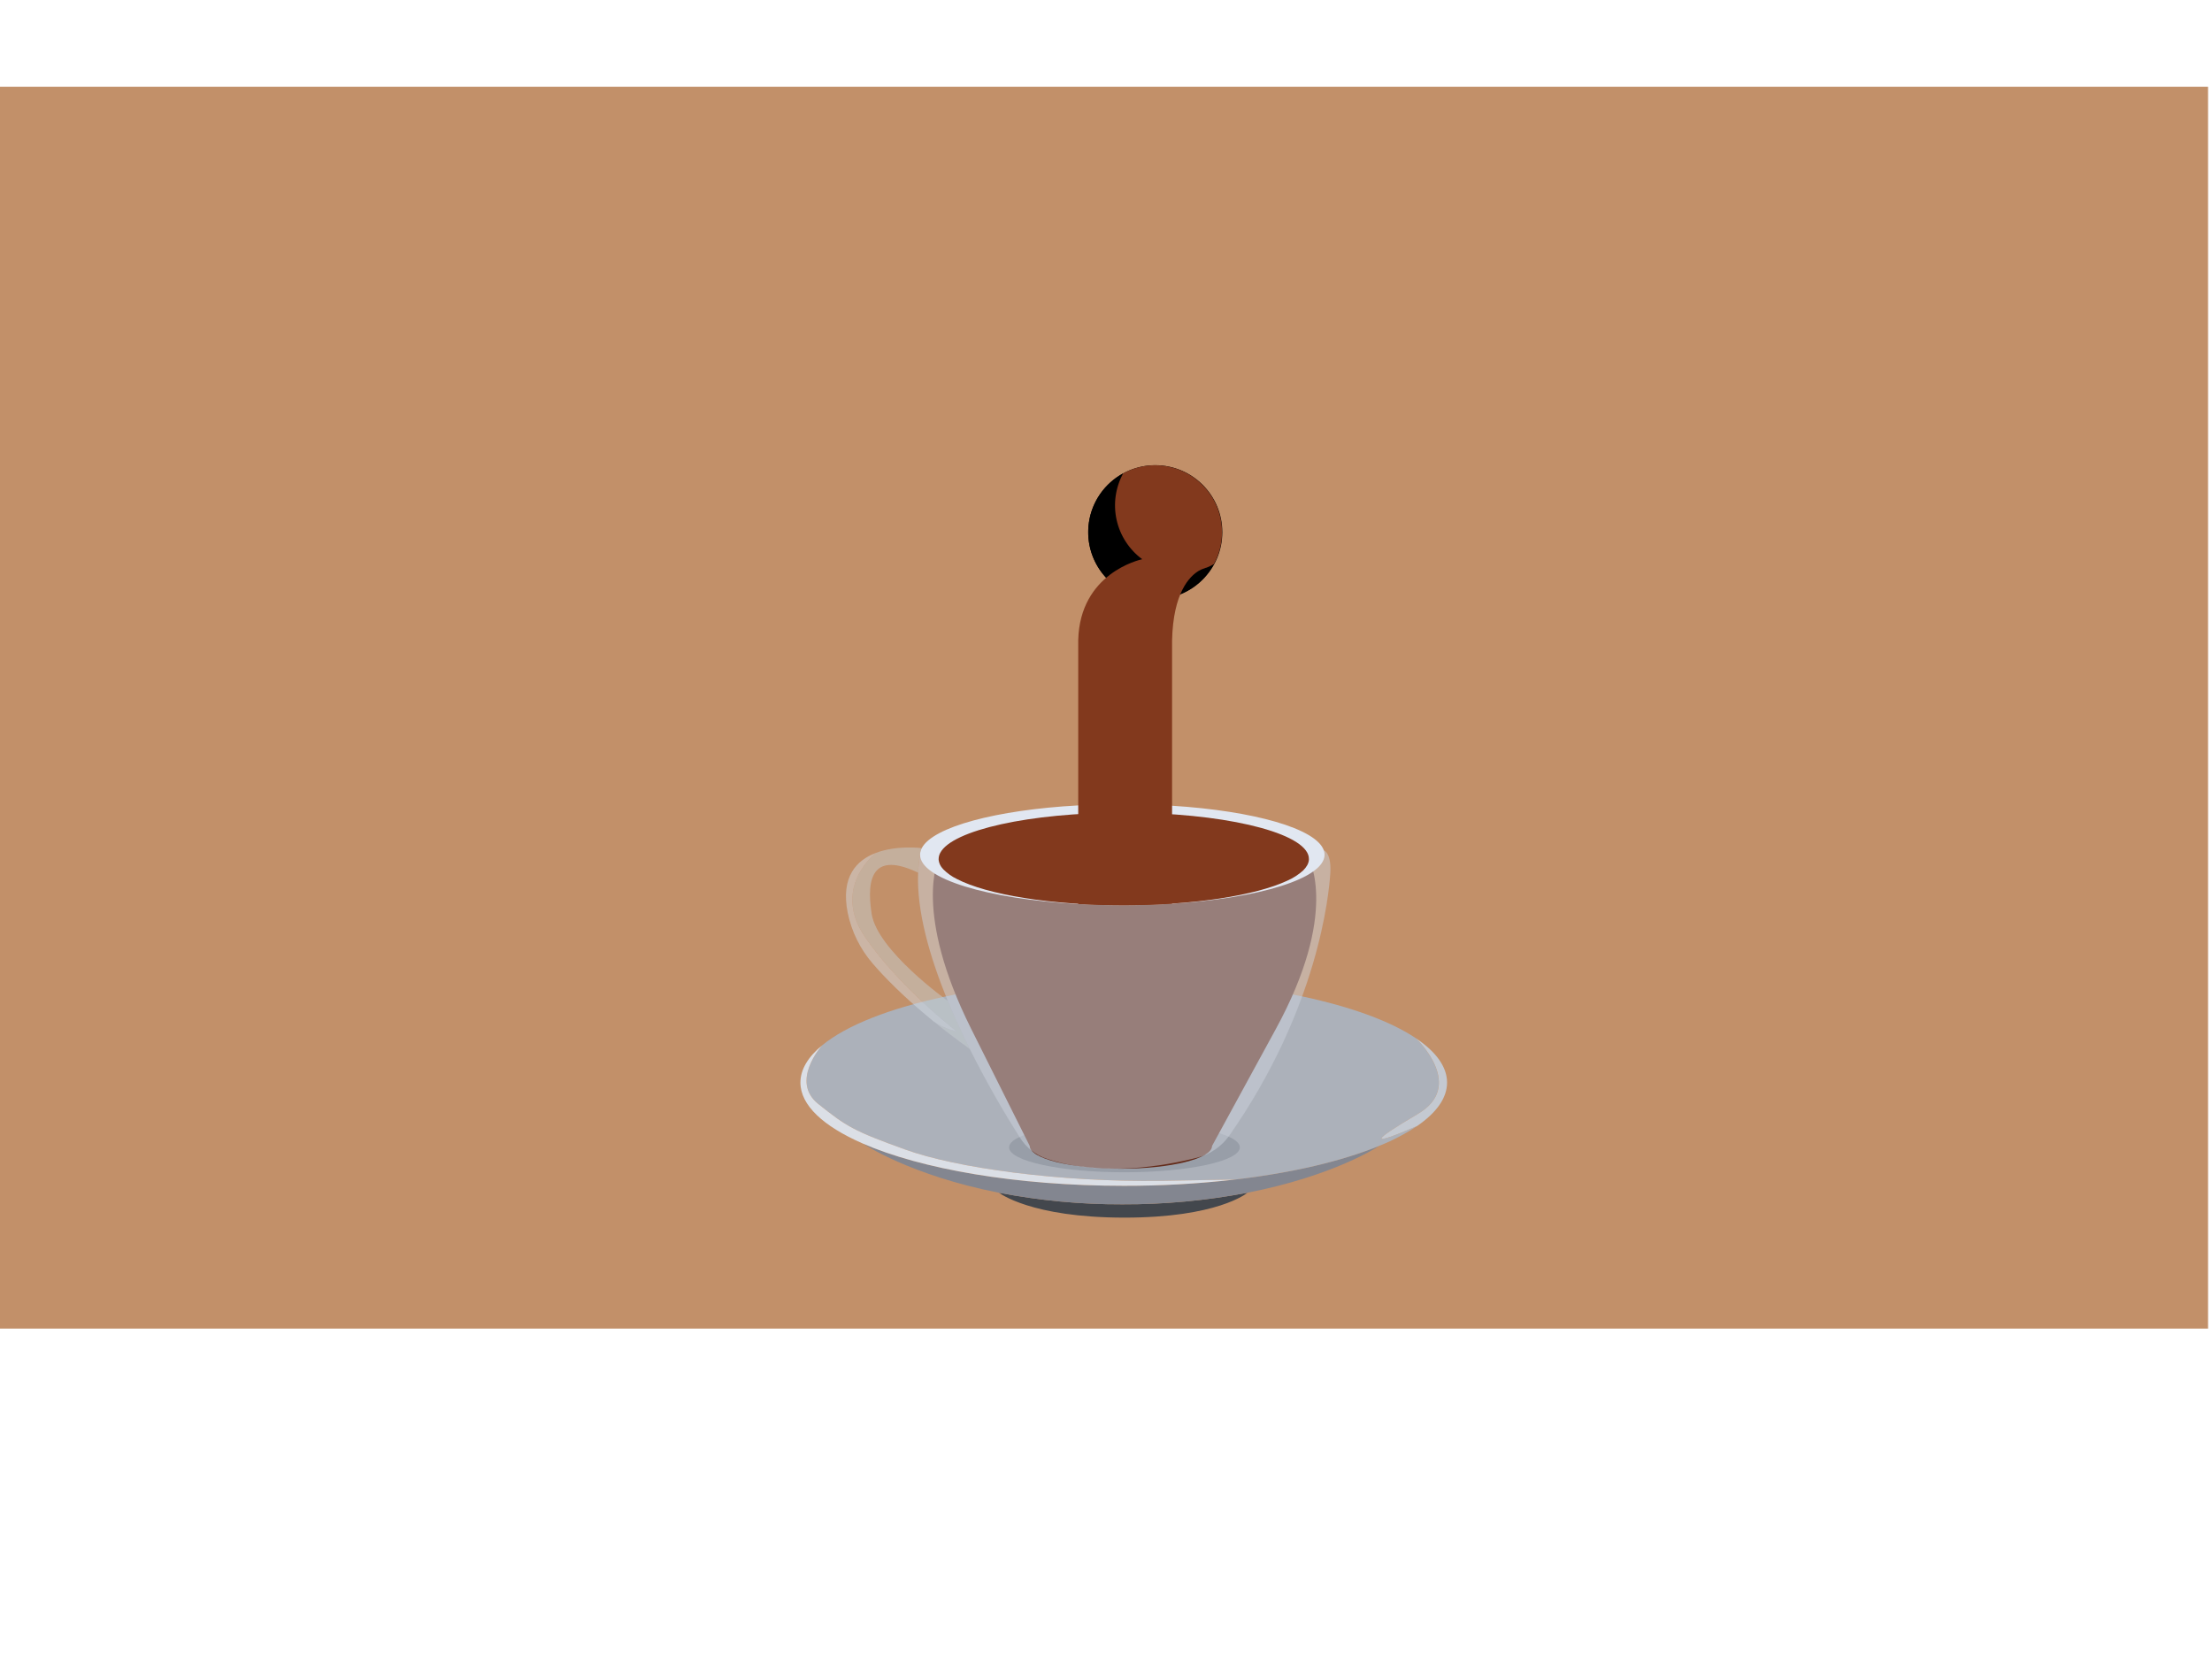
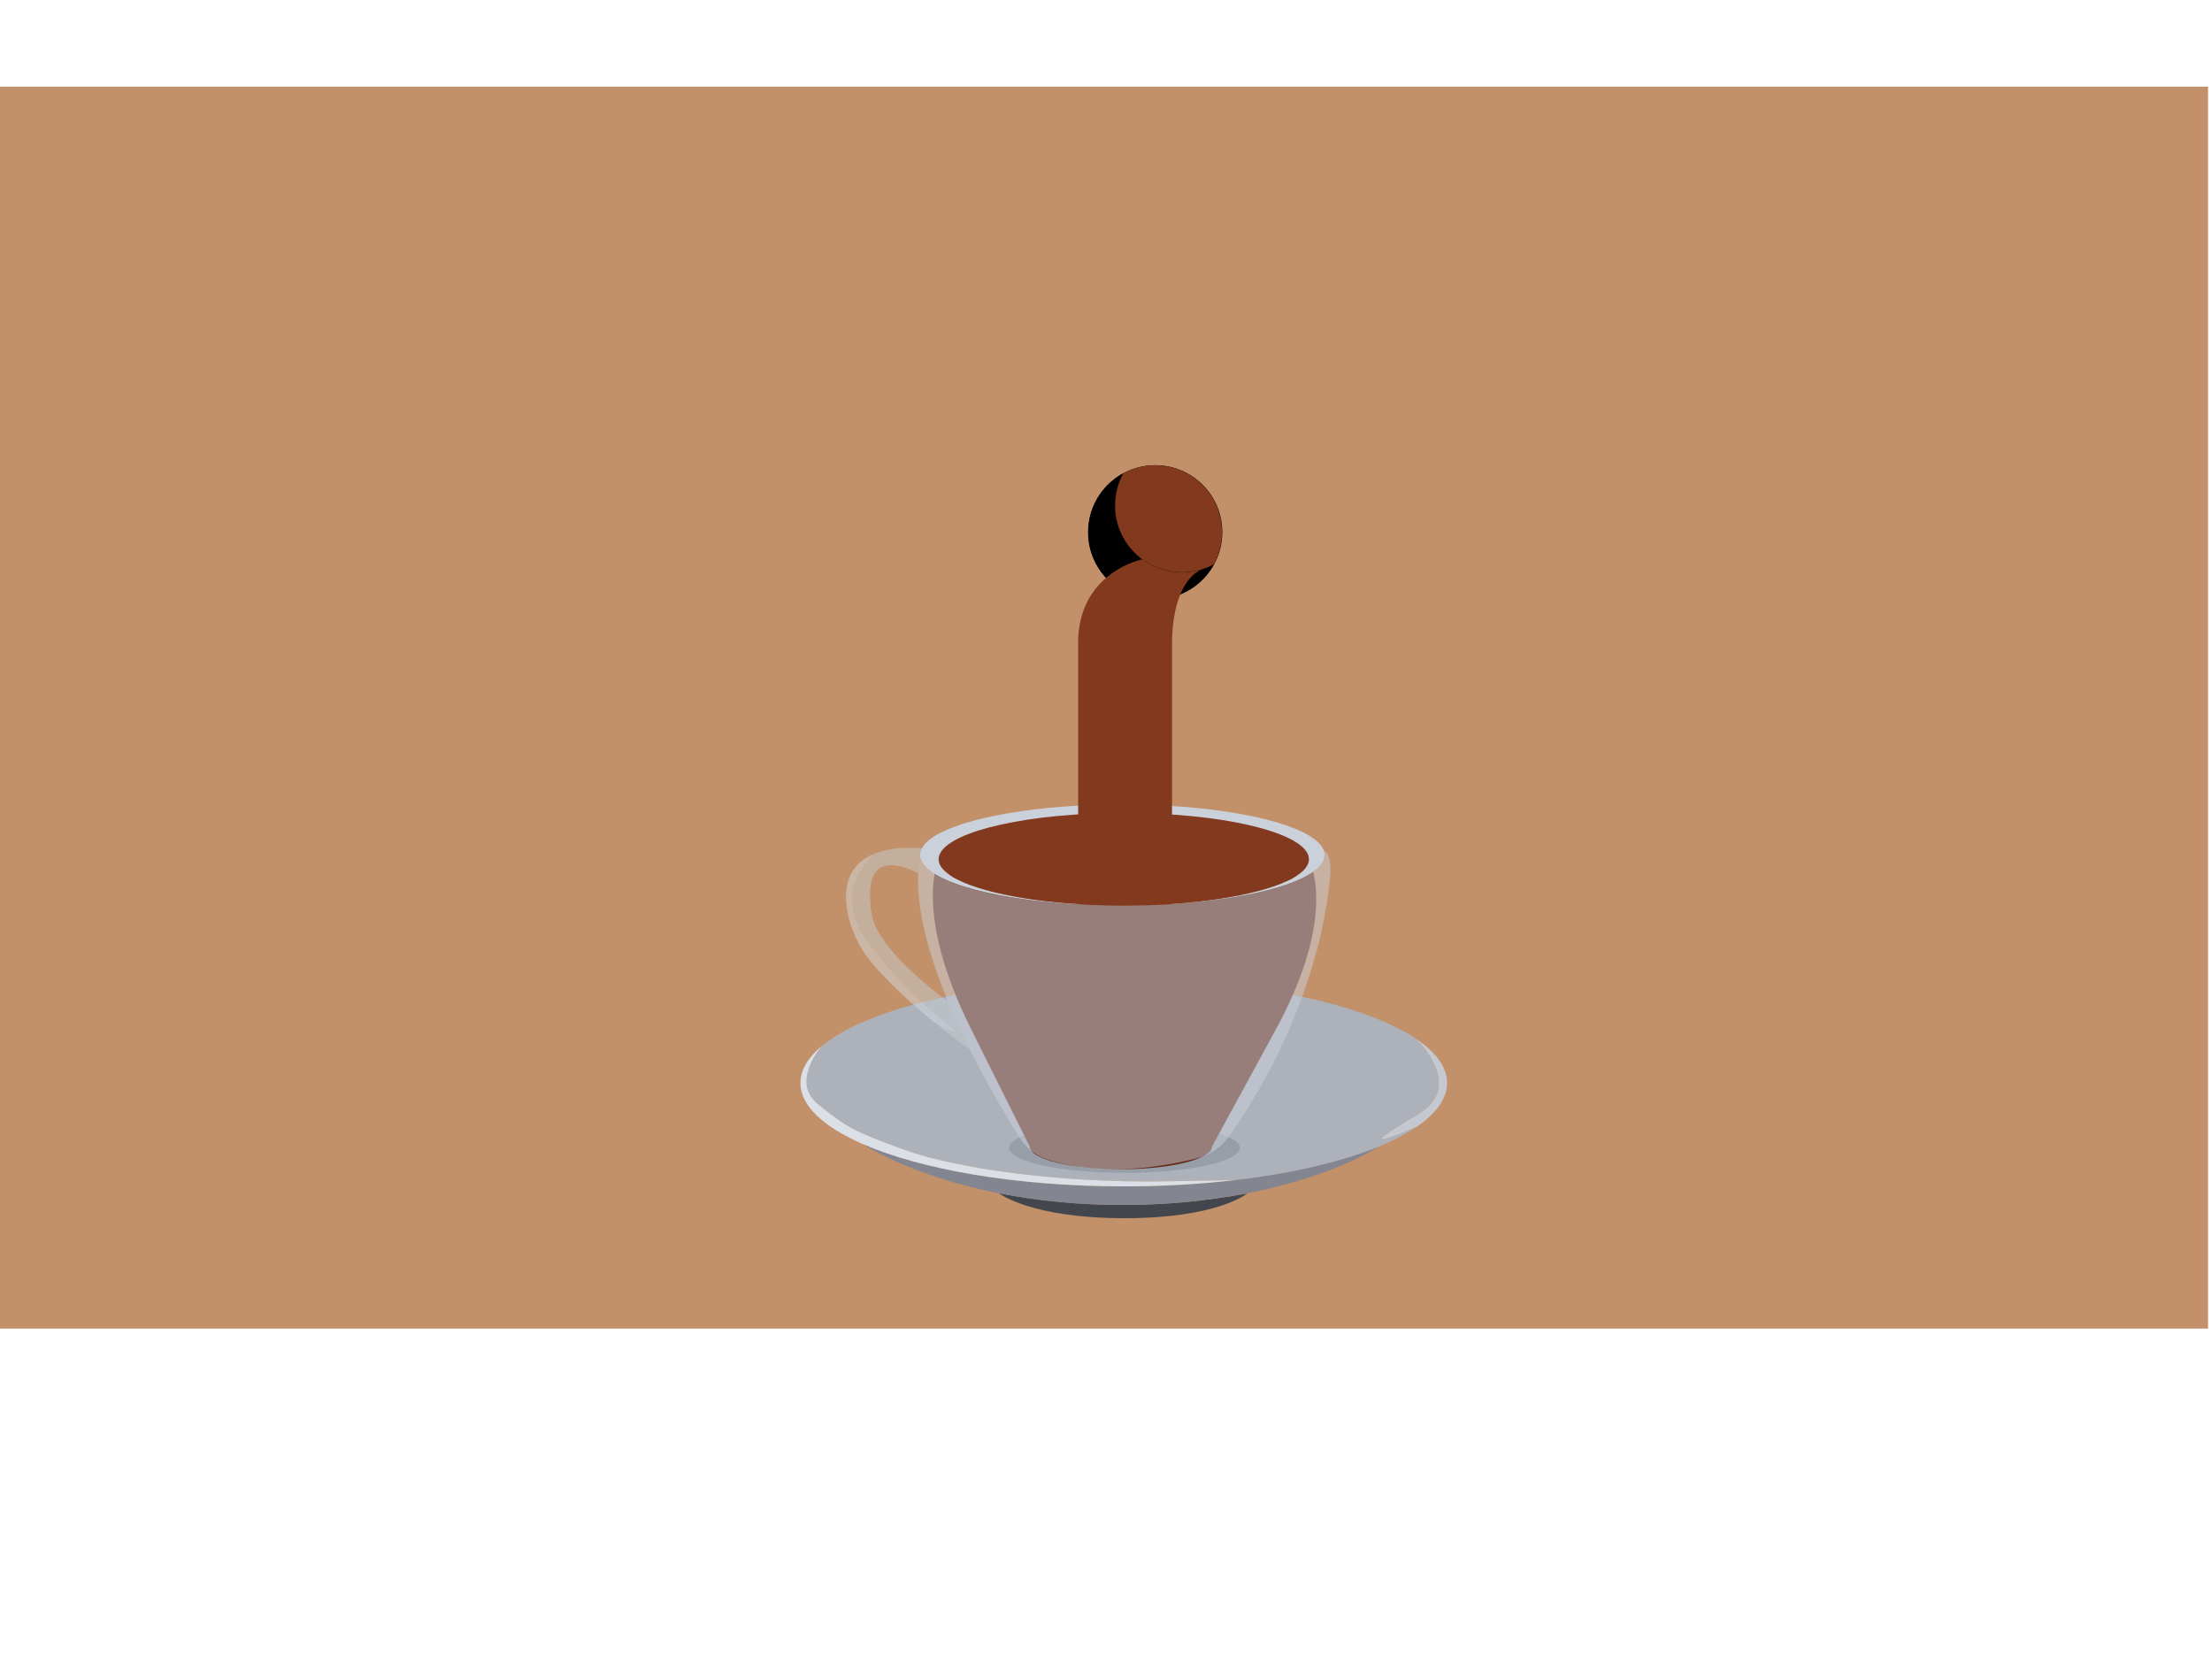
<svg xmlns="http://www.w3.org/2000/svg" width="561" height="426" viewBox="0 0 561 426" fill="none">
  <g id="Frame 9">
    <rect id="Rectangle 5" y="22" width="560" height="315" fill="#C29069" />
    <g id="plate">
-       <path id="Vector" d="M316.373 302.54C316.146 302.731 308.65 308.854 285.181 308.854C261.339 308.854 253.37 302.536 253.37 302.536C263.673 304.529 274.145 305.515 284.639 305.48C295.287 305.521 305.914 304.536 316.373 302.54V302.54Z" fill="#43474D" />
-       <path id="Vector_2" d="M349.798 290.644L349.48 290.85C349.238 291.009 338.112 298.299 316.38 302.536C305.919 304.534 295.289 305.52 284.639 305.48C274.146 305.519 263.674 304.538 253.37 302.551C230.754 298.104 219.017 290.16 219.017 290.16L218.912 290.117L218.717 290.03C233.629 296.543 257.763 300.784 285 300.784C294.415 300.8 303.823 300.27 313.176 299.198C327.774 297.493 340.431 294.499 349.798 290.644Z" fill="#838690" />
-       <path id="Vector_3" d="M359.595 282.542C347.313 289.767 347.313 290.85 359.396 285.62C356.469 287.568 353.349 289.212 350.087 290.525L349.798 290.644C340.431 294.499 327.763 297.508 313.173 299.198L294.584 299.52C268.575 299.881 242.566 296.269 229.561 291.573C216.557 286.877 214.751 285.793 207.526 280.013C200.457 274.36 208.184 265.521 208.523 265.141C214.726 260.033 225.794 255.706 239.911 252.733C252.85 249.991 268.34 248.405 285 248.405C301.721 248.405 317.276 250.006 330.244 252.74C342.588 255.355 352.59 259.007 359.028 263.306C359.559 263.823 371.617 275.469 359.595 282.542Z" fill="#ACB1BA" />
-       <path id="Vector_4" d="M285.181 297.352C301.34 297.352 314.441 294.522 314.441 291.031C314.441 287.539 301.34 284.709 285.181 284.709C269.021 284.709 255.921 287.539 255.921 291.031C255.921 294.522 269.021 297.352 285.181 297.352Z" fill="#989EA8" />
-       <path id="Vector_5" d="M313.176 299.198C303.823 300.27 294.415 300.8 285 300.784C257.763 300.784 233.629 296.543 218.717 290.016C208.834 285.681 203 280.36 203 274.595C203 271.261 204.954 268.071 208.512 265.141C208.173 265.521 200.446 274.36 207.515 280.013C214.74 285.793 216.546 286.877 229.551 291.573C242.555 296.269 268.564 299.881 294.573 299.52L313.176 299.198Z" fill="#DBDFE6" />
-       <path id="Vector_6" d="M367 274.595C367 278.532 364.28 282.264 359.414 285.612C347.324 290.843 347.334 289.756 359.613 282.535C371.635 275.462 359.577 263.815 359.064 263.324C364.146 266.741 367 270.56 367 274.595Z" fill="#C4C9D1" />
+       <path id="Vector" d="M316.373 302.681C316.146 302.872 308.65 309 285.181 309C261.339 309 253.37 302.677 253.37 302.677C263.673 304.671 274.145 305.658 284.639 305.623C295.287 305.664 305.914 304.679 316.373 302.681V302.681Z" fill="#43474D" />
+       <path id="Vector_2" d="M349.798 290.776L349.48 290.982C349.238 291.141 338.112 298.437 316.38 302.677C305.919 304.677 295.289 305.663 284.639 305.624C274.146 305.663 263.674 304.681 253.37 302.692C230.754 298.242 219.017 290.292 219.017 290.292L218.912 290.249L218.717 290.162C233.629 296.68 257.763 300.924 285 300.924C294.415 300.939 303.823 300.409 313.176 299.337C327.774 297.631 340.431 294.634 349.798 290.776Z" fill="#838690" />
+       <path id="Vector_3" d="M359.595 282.668C347.313 289.898 347.313 290.982 359.396 285.748C356.469 287.698 353.35 289.343 350.087 290.657L349.798 290.776C340.431 294.634 327.763 297.645 313.173 299.337L294.584 299.659C268.575 300.02 242.566 296.405 229.562 291.705C216.557 287.006 214.751 285.921 207.526 280.137C200.457 274.479 208.184 265.633 208.523 265.254C214.726 260.142 225.794 255.811 239.911 252.836C252.85 250.092 268.34 248.505 285 248.505C301.722 248.505 317.276 250.106 330.245 252.843C342.588 255.46 352.59 259.115 359.028 263.417C359.559 263.934 371.617 275.589 359.595 282.668Z" fill="#ACB1BA" />
+       <path id="Vector_4" d="M285.181 297.49C301.34 297.49 314.441 294.657 314.441 291.163C314.441 287.669 301.34 284.837 285.181 284.837C269.021 284.837 255.921 287.669 255.921 291.163C255.921 294.657 269.021 297.49 285.181 297.49Z" fill="#989EA8" />
+       <path id="Vector_5" d="M313.176 299.337C303.823 300.409 294.415 300.939 285 300.924C257.763 300.924 233.629 296.68 218.717 290.147C208.834 285.809 203 280.484 203 274.714C203 271.378 204.954 268.186 208.512 265.254C208.173 265.633 200.446 274.479 207.515 280.137C214.74 285.921 216.546 287.006 229.551 291.705C242.555 296.405 268.564 300.02 294.573 299.659L313.176 299.337Z" fill="#DBDFE6" />
+       <path id="Vector_6" d="M367 274.714C367 278.655 364.28 282.389 359.414 285.74C347.324 290.975 347.334 289.887 359.613 282.66C371.635 275.582 359.577 263.927 359.064 263.435C364.146 266.855 367 270.676 367 274.714Z" fill="#C4C9D1" />
    </g>
-     <path id="preloader2" d="M323.475 261.189L307.397 290.67C307.397 293.863 297.044 296.449 284.278 296.449C271.512 296.449 261.159 293.863 261.159 290.67L246.308 260.969C231.458 231.268 238.04 217.881 238.04 217.881C238.04 217.957 238.04 218.029 238.04 218.109C238.126 218.858 238.428 219.566 238.91 220.146C239.019 220.283 239.138 220.417 239.271 220.554C240.268 221.547 241.424 222.365 242.692 222.974C250.278 226.908 266.378 229.614 284.996 229.614C302.888 229.614 318.45 227.111 326.372 223.43C327.871 222.788 329.255 221.904 330.468 220.814L330.501 220.785C331.379 219.922 331.877 219.026 331.946 218.105C331.946 218.033 331.946 217.957 331.946 217.885C331.96 217.881 339.734 231.528 323.475 261.189Z" fill="#632A19" />
+     <path id="progress3" d="M297 217V289.595C292.288 290.503 287.506 290.973 282.712 291C279.797 291.01 276.884 290.795 274 290.357V217H297Z" fill="#82391D" />
+     <path id="progress2" d="M323.475 261.299L307.396 290.802C307.396 293.997 297.044 296.586 284.278 296.586C271.512 296.586 261.159 293.997 261.159 290.802L246.308 261.078C231.458 231.355 238.04 217.957 238.04 217.957C238.04 218.033 238.04 218.106 238.04 218.185C238.126 218.935 238.428 219.643 238.91 220.224C239.019 220.361 239.138 220.495 239.271 220.633C240.268 221.626 241.424 222.445 242.692 223.055C250.278 226.992 266.378 229.699 284.996 229.699C302.888 229.699 318.45 227.194 326.372 223.51C327.871 222.868 329.255 221.984 330.468 220.893L330.501 220.864C331.379 220 331.877 219.103 331.946 218.182C331.946 218.109 331.946 218.033 331.946 217.961C331.96 217.957 339.734 231.615 323.475 261.299Z" fill="#632A19" />
    <g id="cup">
-       <path id="Vector_7" opacity="0.5" d="M337.379 221.674C337.018 226.872 334.359 255.67 311.822 287.982C309.839 290.803 306.91 292.818 303.567 293.661C295.458 295.731 279.383 298.631 265.334 293.874C262.586 292.924 260.244 291.063 258.699 288.6C254.078 281.321 249.828 273.814 245.965 266.106C244.032 262.23 242.125 258.112 240.388 253.9C235.832 242.86 232.441 231.142 232.849 221.367C232.907 219.84 233.074 218.319 233.347 216.815L244.09 216.696L323.666 215.822L335.739 215.688C335.847 215.706 337.74 216.411 337.379 221.674Z" fill="#CBD1DB" />
-       <path id="Vector_8" d="M335.934 216.797C335.934 222.794 319.476 227.829 297.239 229.231C293.207 229.488 288.984 229.621 284.639 229.621C280.792 229.621 277.053 229.516 273.441 229.314C250.499 228.039 233.344 222.92 233.344 216.797C233.35 216.214 233.498 215.641 233.777 215.128C236.562 209.761 252.619 205.44 273.441 204.291C277.053 204.089 280.792 203.984 284.639 203.984C288.974 203.984 293.207 204.118 297.239 204.375C318.067 205.689 333.824 210.187 335.735 215.681C335.864 216.039 335.931 216.417 335.934 216.797Z" fill="#E1E7F1" />
+       <path id="Vector_7" opacity="0.5" d="M337.379 221.753C337.018 226.955 334.359 255.775 311.822 288.112C309.839 290.935 306.91 292.951 303.567 293.795C295.458 295.866 279.383 298.769 265.334 294.008C262.586 293.058 260.244 291.196 258.699 288.73C254.078 281.446 249.828 273.933 245.965 266.219C244.033 262.34 242.125 258.219 240.388 254.004C235.833 242.956 232.441 231.228 232.849 221.446C232.907 219.918 233.074 218.396 233.347 216.891C233.347 223.037 250.502 228.141 273.444 229.417C277.056 229.62 280.795 229.725 284.642 229.725C288.977 229.725 293.211 229.591 297.242 229.334C319.476 227.899 335.934 222.874 335.934 216.873C335.933 216.49 335.867 216.109 335.739 215.749C335.847 215.781 337.74 216.486 337.379 221.753Z" fill="#CBD1DB" />
+       <path id="Vector_8" d="M335.934 216.873C335.934 222.874 319.476 227.913 297.239 229.316C293.207 229.573 288.984 229.706 284.639 229.706C280.792 229.706 277.053 229.602 273.441 229.399C250.499 228.123 233.344 223 233.344 216.873C233.35 216.289 233.498 215.716 233.777 215.203C236.562 209.831 252.619 205.507 273.441 204.357C277.053 204.155 280.792 204.05 284.639 204.05C288.974 204.05 293.207 204.184 297.239 204.441C318.067 205.756 333.824 210.257 335.735 215.756C335.864 216.114 335.931 216.492 335.934 216.873Z" fill="#CBD1DB" />
    </g>
+     <path id="ellipses" d="M331.96 217.957C331.96 218.03 331.96 218.106 331.96 218.178C331.888 219.1 331.39 219.985 330.515 220.86L330.483 220.889C329.27 221.98 327.886 222.864 326.387 223.507C318.465 227.19 302.906 229.696 285.011 229.696C266.393 229.696 250.304 226.988 242.707 223.051C241.439 222.442 240.282 221.623 239.286 220.629C239.156 220.492 239.037 220.358 238.925 220.22C238.443 219.64 238.14 218.931 238.054 218.182V218.182C238.054 218.102 238.054 218.03 238.054 217.954C238.06 217.419 238.197 216.894 238.451 216.425C241.439 210.64 261.155 206.205 285.014 206.205C309.557 206.205 329.706 210.904 331.791 216.92C331.903 217.254 331.96 217.605 331.96 217.957Z" fill="#82391D" />
    <g id="handle" opacity="0.7">
-       <path id="Vector_9" opacity="0.7" d="M236.75 259.058C238.511 260.254 240.48 261.112 242.555 261.587C242.555 261.587 228.106 250.388 219.436 237.745C210.864 225.247 221.842 216.552 222.091 216.357C227.477 214.298 233.773 215.128 233.773 215.128C233.495 215.641 233.346 216.214 233.34 216.797C233.066 218.301 232.9 219.822 232.842 221.349C221.51 215.967 219.617 222.396 221.062 231.789C222.507 241.101 240.084 253.669 240.384 253.882C242.122 258.094 244.029 262.212 245.962 266.088C242.523 263.617 239.463 261.265 236.75 259.058Z" fill="#C8CED2" />
-       <path id="Vector_10" opacity="0.7" d="M242.555 261.59C240.48 261.116 238.511 260.258 236.75 259.062L235.583 258.101C228.655 252.361 224.132 247.661 221.358 244.432C218.169 240.757 215.98 236.323 215 231.557C213.161 222.378 217.258 218.192 222.091 216.364C221.842 216.559 210.864 225.254 219.436 237.753C228.106 250.392 242.555 261.59 242.555 261.59Z" fill="#D5DCE4" />
+       <path id="Vector_9" opacity="0.7" d="M236.75 259.166C238.511 260.363 240.48 261.221 242.555 261.696C242.555 261.696 228.106 250.49 219.436 237.837C210.864 225.329 221.842 216.627 222.091 216.432C227.477 214.371 233.773 215.203 233.773 215.203C233.495 215.716 233.346 216.289 233.34 216.873C233.066 218.378 232.9 219.9 232.841 221.428C221.51 216.041 219.617 222.476 221.062 231.876C222.507 241.195 240.084 253.772 240.384 253.985C242.122 258.201 244.029 262.322 245.961 266.201C242.523 263.728 239.463 261.375 236.75 259.166Z" fill="#C8CED2" />
+       <path id="Vector_10" opacity="0.7" d="M242.555 261.7C240.48 261.225 238.511 260.367 236.75 259.17L235.583 258.208C228.655 252.464 224.132 247.76 221.358 244.528C218.169 240.851 215.98 236.414 215 231.644C213.161 222.458 217.258 218.268 222.091 216.439C221.842 216.634 210.864 225.336 219.436 237.844C228.106 250.493 242.555 261.7 242.555 261.7Z" fill="#D5DCE4" />
    </g>
    <g id="halfmoon">
      <circle id="Ellipse 2" cx="293" cy="135" r="17" fill="black" />
-       <path id="halfmoon_2" d="M307.866 143.099C306.603 145.417 304.817 147.409 302.65 148.916C300.483 150.423 297.994 151.404 295.381 151.781C292.768 152.158 290.103 151.92 287.598 151.087C285.093 150.254 282.817 148.848 280.95 146.981C279.084 145.115 277.678 142.838 276.846 140.333C276.013 137.828 275.776 135.163 276.153 132.55C276.53 129.937 277.512 127.449 279.019 125.282C280.527 123.114 282.519 121.329 284.837 120.066C283.084 123.285 282.42 126.984 282.943 130.612C283.466 134.239 285.149 137.6 287.741 140.192C290.332 142.784 293.693 144.467 297.32 144.991C300.948 145.515 304.647 144.851 307.866 143.099V143.099Z" fill="black" />
+       <path id="Vector_11" d="M307.866 143.118C305.988 146.562 302.979 149.253 299.348 150.735C295.328 152.378 290.831 152.417 286.783 150.844C282.735 149.27 279.443 146.205 277.585 142.277C275.726 138.349 275.442 133.858 276.791 129.727C278.14 125.596 281.02 122.139 284.837 120.068C283.478 122.56 282.767 125.355 282.771 128.195C282.771 128.339 282.771 128.487 282.771 128.632C282.771 128.777 282.771 128.813 282.771 128.903C282.771 128.993 282.771 129.109 282.771 129.214C282.769 129.237 282.769 129.26 282.771 129.283C282.771 129.438 282.793 129.597 282.807 129.753C282.822 129.908 282.84 130.114 282.861 130.266C282.883 130.418 282.905 130.628 282.93 130.783C282.955 130.938 282.984 131.112 283.013 131.275C283.042 131.437 283.071 131.586 283.104 131.737C283.136 131.889 283.158 131.983 283.187 132.099C283.215 132.215 283.237 132.305 283.262 132.403C283.288 132.5 283.32 132.627 283.353 132.739C283.385 132.851 283.443 133.06 283.494 133.22C283.671 133.8 283.881 134.369 284.122 134.926C284.158 135.013 284.198 135.096 284.234 135.179C284.35 135.428 284.469 135.678 284.595 135.92C284.66 136.043 284.722 136.166 284.787 136.282C284.852 136.397 284.921 136.52 284.989 136.643C285.058 136.766 285.126 136.882 285.199 137.005C285.271 137.127 285.34 137.236 285.415 137.366C285.491 137.496 285.564 137.594 285.639 137.706C285.791 137.934 285.95 138.158 286.113 138.375C286.192 138.483 286.275 138.592 286.362 138.696C286.6 139.004 286.853 139.304 287.117 139.593C287.218 139.705 287.323 139.821 287.427 139.929C287.666 140.182 287.915 140.428 288.172 140.652C288.28 140.753 288.388 140.855 288.5 140.952C288.612 141.05 288.746 141.166 288.862 141.267C288.876 141.282 288.891 141.295 288.909 141.307C289.017 141.4 289.129 141.491 289.241 141.574C289.353 141.657 289.497 141.773 289.627 141.87C291.803 143.475 294.33 144.537 296.998 144.97C299.666 145.403 302.398 145.193 304.969 144.358L305.041 144.332L305.428 144.199C305.558 144.152 305.684 144.105 305.814 144.05H305.854H305.879H305.908C306.58 143.78 307.233 143.469 307.866 143.118V143.118Z" fill="black" />
+       <path id="Vector_12" d="M309.925 134.731C309.976 137.658 309.264 140.549 307.859 143.118C307.242 143.46 306.605 143.764 305.952 144.029H305.923H305.897H305.858L305.471 144.177L305.085 144.311L305.012 144.336C302.442 145.172 299.71 145.384 297.042 144.953C294.375 144.523 291.848 143.462 289.671 141.86C289.541 141.762 289.411 141.664 289.284 141.563L288.952 141.296C288.935 141.284 288.919 141.271 288.905 141.256C288.778 141.155 288.656 141.05 288.544 140.941L288.215 140.641C287.959 140.406 287.709 140.16 287.471 139.918C287.366 139.81 287.261 139.698 287.16 139.582C286.896 139.293 286.644 138.993 286.405 138.685C286.319 138.581 286.235 138.472 286.156 138.364C285.993 138.147 285.834 137.923 285.683 137.695C285.607 137.583 285.531 137.471 285.459 137.355C285.387 137.239 285.311 137.124 285.242 136.994C285.173 136.863 285.101 136.759 285.033 136.632C284.964 136.506 284.895 136.394 284.83 136.271C284.765 136.148 284.704 136.028 284.639 135.909C284.516 135.667 284.397 135.417 284.278 135.168C284.241 135.085 284.202 135.002 284.166 134.915C283.924 134.358 283.715 133.789 283.537 133.209C283.486 133.05 283.439 132.891 283.396 132.728C283.353 132.565 283.335 132.504 283.306 132.392C283.277 132.28 283.255 132.193 283.23 132.088C283.205 131.983 283.176 131.842 283.147 131.726C283.118 131.611 283.085 131.419 283.057 131.264C283.028 131.108 282.999 130.938 282.973 130.772C282.948 130.606 282.923 130.411 282.905 130.255C282.887 130.1 282.865 129.915 282.851 129.742C282.836 129.568 282.822 129.431 282.815 129.272C282.813 129.249 282.813 129.226 282.815 129.203C282.815 129.098 282.815 128.997 282.815 128.892C282.815 128.787 282.815 128.711 282.815 128.621C282.815 128.531 282.815 128.328 282.815 128.184C282.81 125.344 283.521 122.549 284.881 120.057C287.447 118.67 290.326 117.968 293.242 118.018C296.157 118.068 299.011 118.869 301.527 120.344C304.044 121.818 306.138 123.916 307.609 126.436C309.08 128.956 309.878 131.813 309.925 134.731Z" fill="#82391D" />
    </g>
-     <path id="preloader1" d="M309.925 134.718C309.976 137.643 309.264 140.532 307.859 143.098C307.242 143.44 306.605 143.744 305.952 144.009H305.923H305.897H305.858C305.601 144.11 305.345 144.204 305.085 144.291C304.757 144.405 304.443 144.553 304.145 144.731H304.12C301.653 146.176 297.542 150.352 297.257 162.432V229.231C293.225 229.487 289.002 229.621 284.657 229.621C280.81 229.621 277.071 229.516 273.459 229.314V162.356C273.878 145.421 288.992 141.997 289.689 141.849C286.388 139.414 284.08 135.867 283.192 131.863C282.303 127.859 282.894 123.668 284.856 120.066C287.421 118.675 290.302 117.968 293.221 118.015C296.139 118.062 298.996 118.86 301.516 120.333C304.036 121.805 306.134 123.903 307.607 126.423C309.08 128.943 309.878 131.8 309.925 134.718Z" fill="#82391D" />
-     <path id="ellipses" d="M331.96 217.881C331.96 217.953 331.96 218.029 331.96 218.101C331.888 219.023 331.39 219.908 330.515 220.782L330.483 220.811C329.27 221.901 327.886 222.784 326.387 223.426C318.465 227.107 302.906 229.61 285.011 229.61C266.393 229.61 250.304 226.905 242.707 222.971C241.439 222.362 240.282 221.544 239.286 220.551C239.156 220.413 239.037 220.28 238.925 220.142C238.443 219.562 238.14 218.854 238.054 218.105V218.105C238.054 218.026 238.054 217.953 238.054 217.877C238.06 217.343 238.197 216.819 238.451 216.349C241.439 210.57 261.155 206.137 285.014 206.137C309.557 206.137 329.706 210.833 331.791 216.844C331.903 217.179 331.96 217.529 331.96 217.881Z" fill="#82391D" />
+     <path id="Progress1" d="M305.012 144.354C304.711 144.458 304.421 144.591 304.145 144.752H304.12C302.729 145.558 300.811 147.246 299.352 150.735C298.228 153.428 297.376 157.198 297.242 162.466V229.316C296.173 229.384 295.089 229.443 293.991 229.493H293.814L292.626 229.544L291.589 229.584H291.058C289.478 229.629 287.879 229.659 286.261 229.674H284.639C280.792 229.674 277.053 229.569 273.441 229.367V162.39C273.632 154.578 276.948 149.636 280.535 146.57C283.178 144.321 286.305 142.712 289.671 141.87C291.847 143.475 294.373 144.537 297.041 144.97C299.709 145.403 302.442 145.193 305.012 144.358V144.354Z" fill="#82391D" />
  </g>
</svg>
